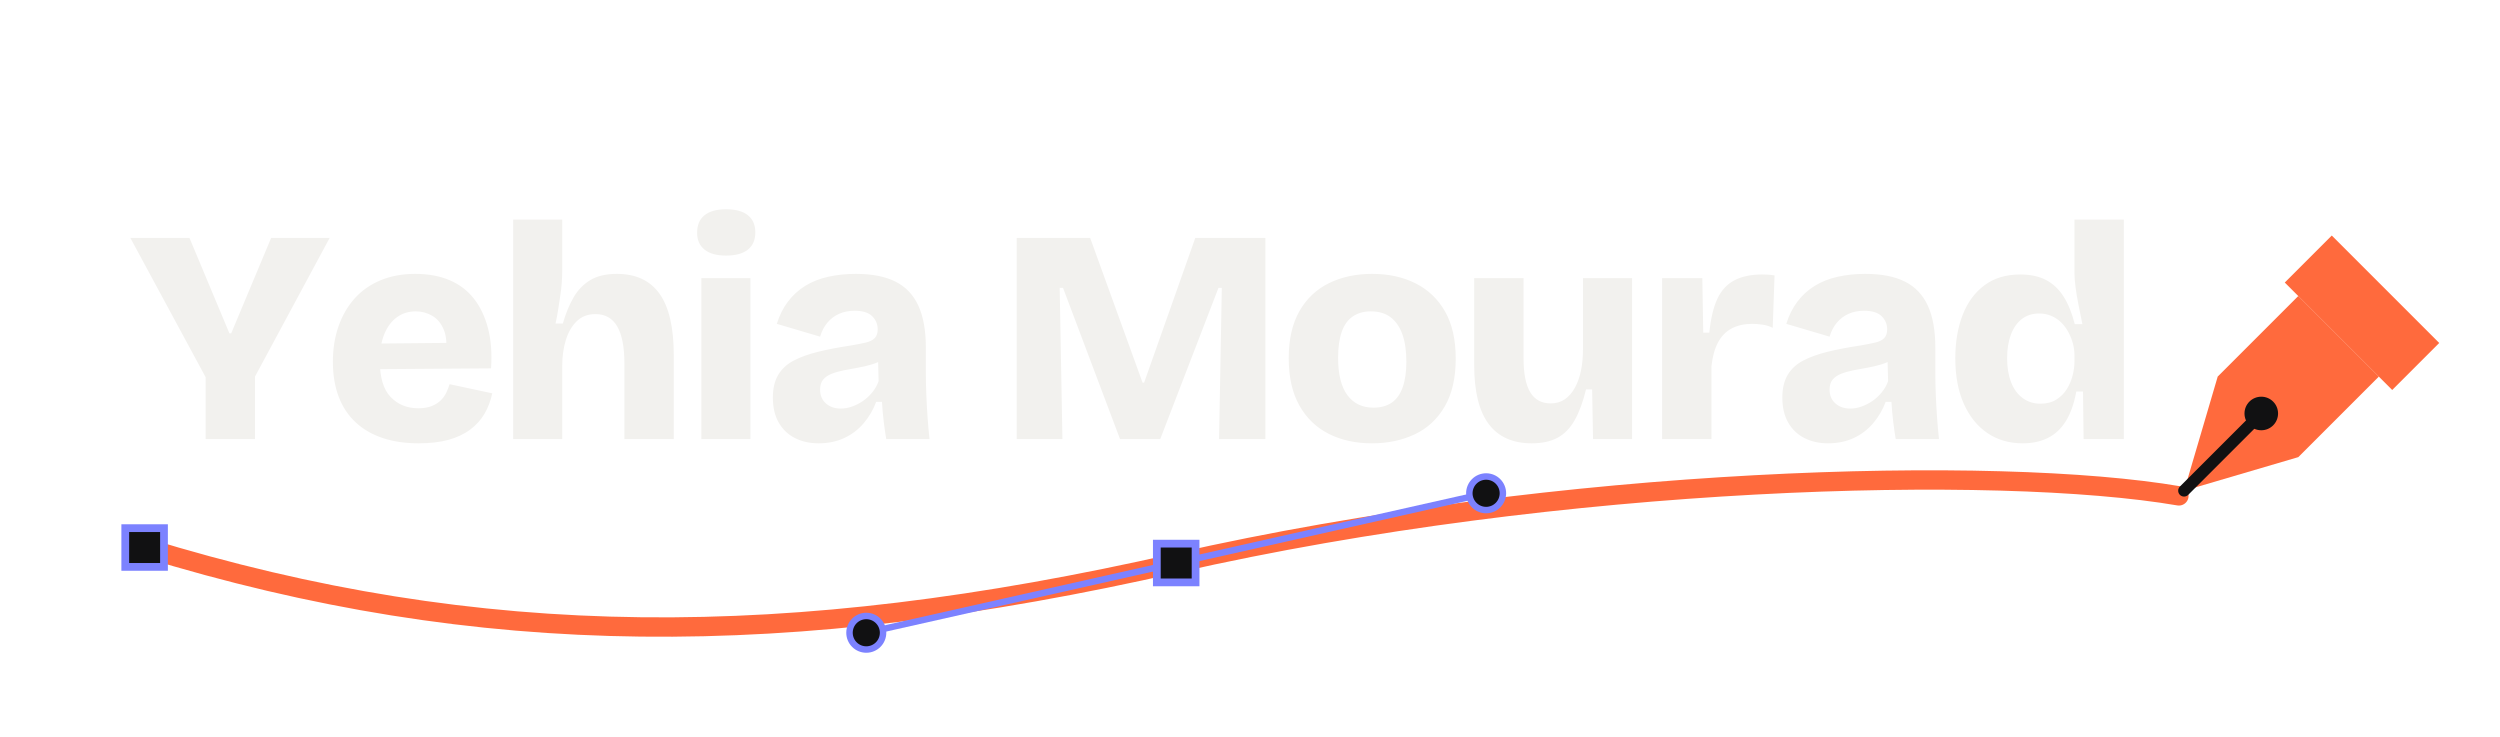
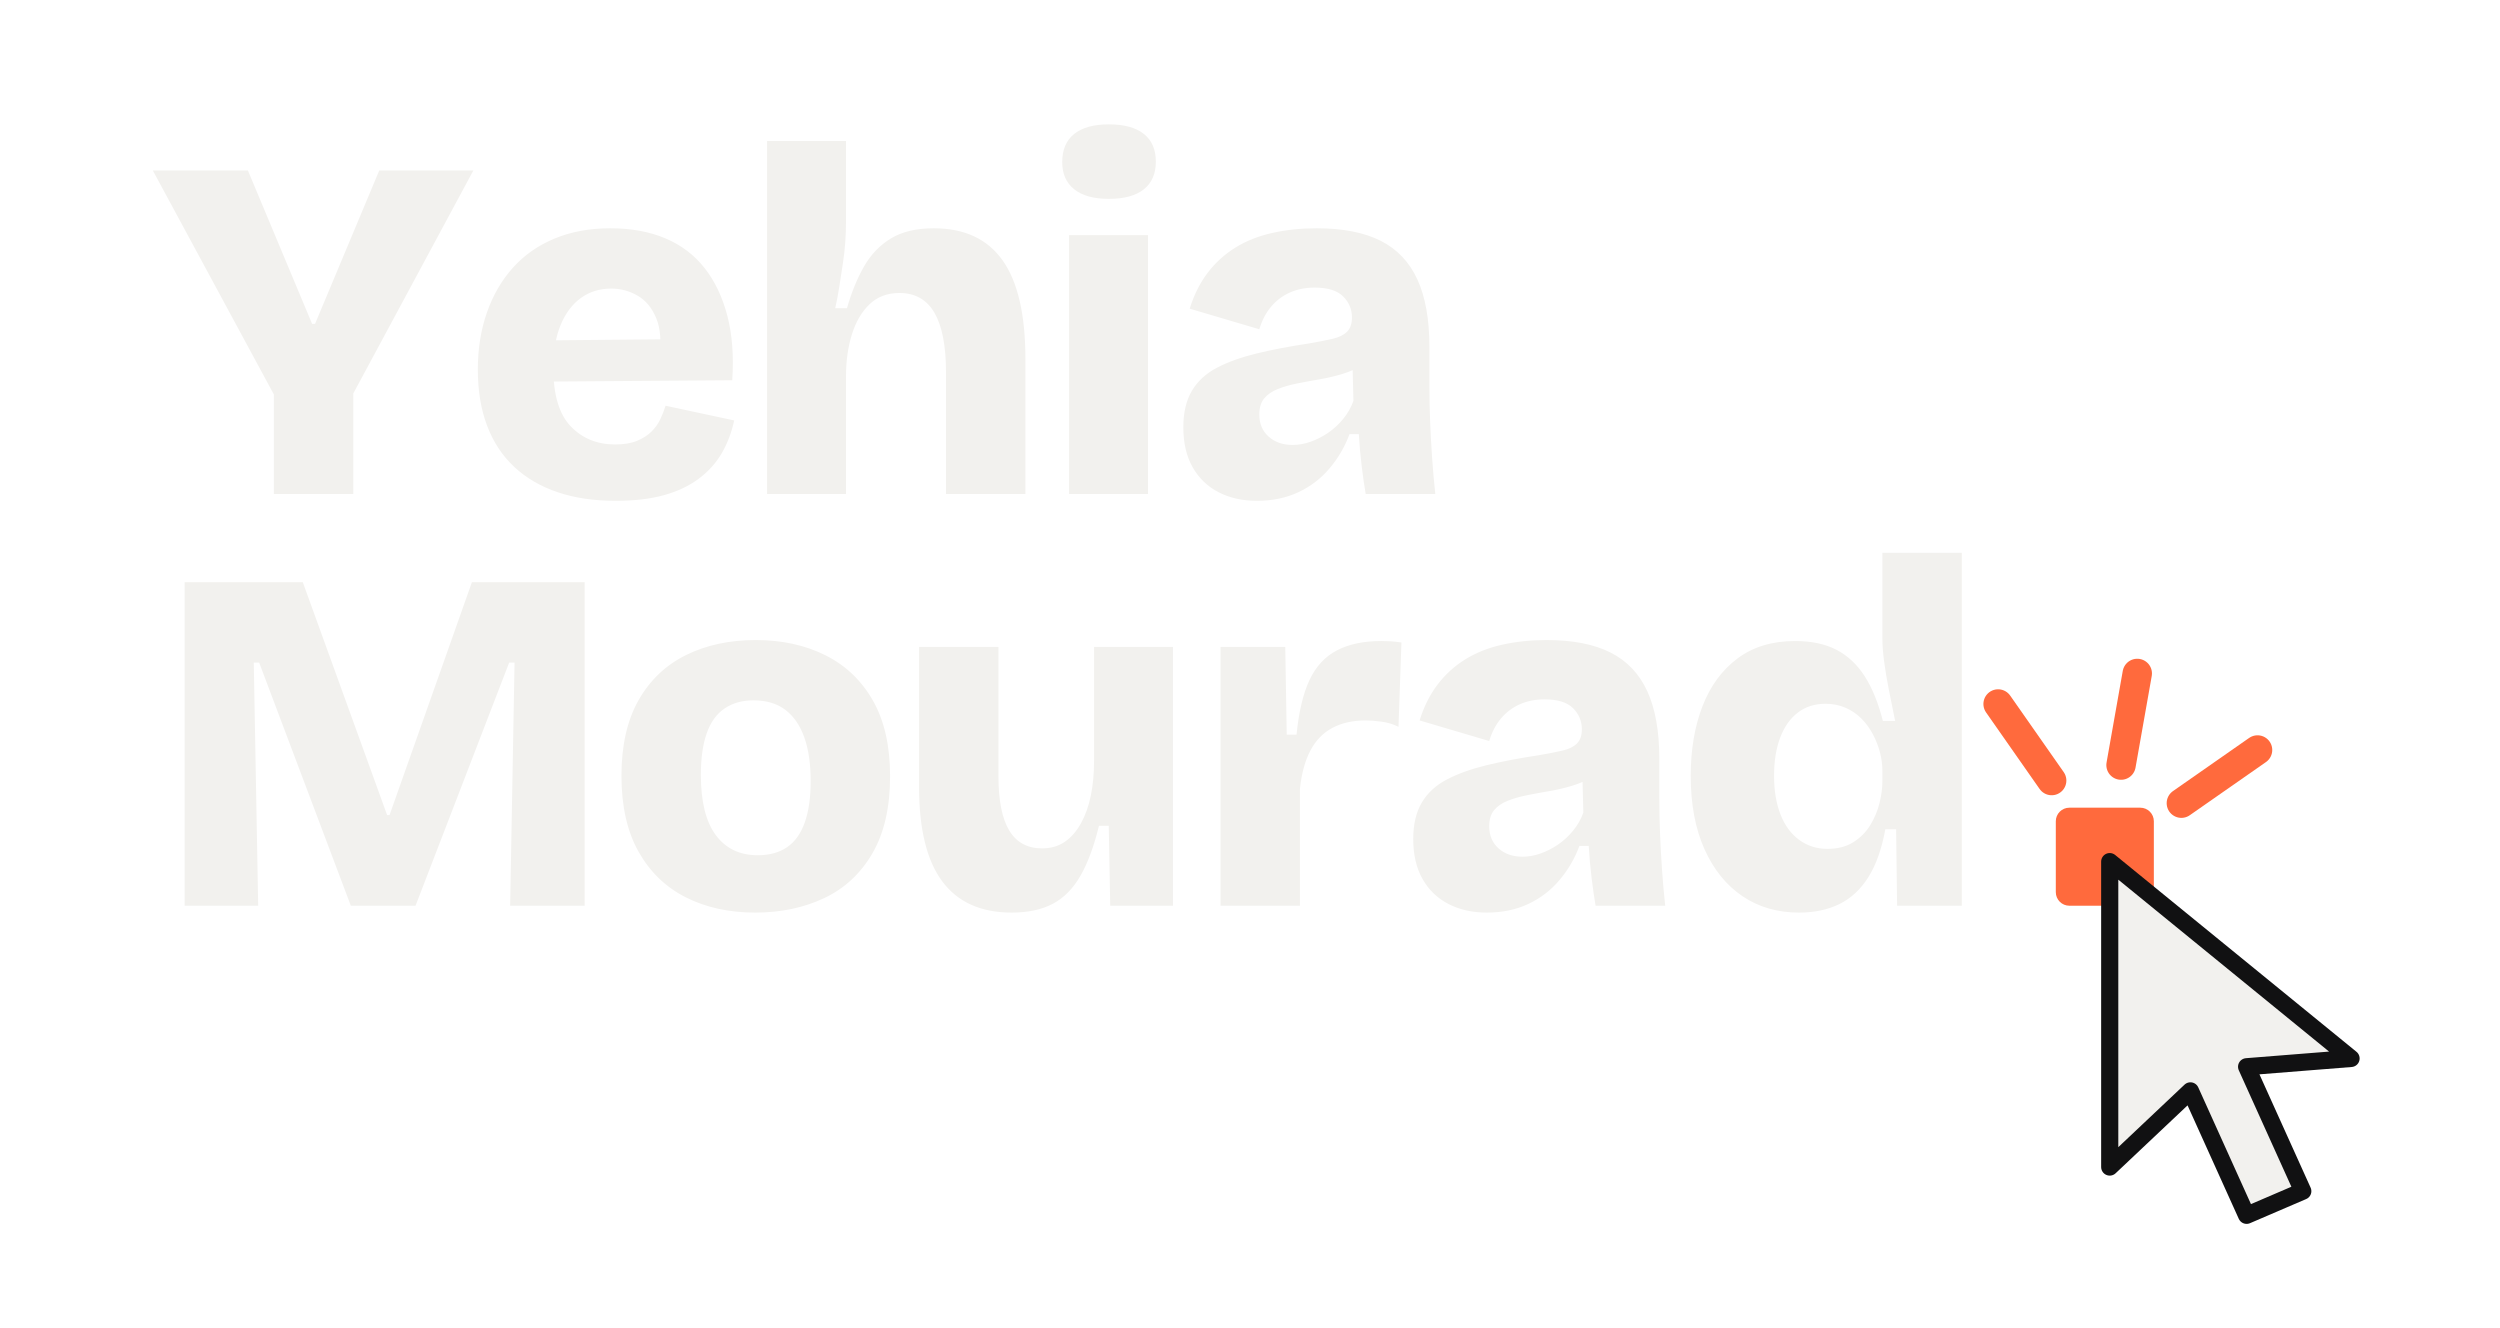
- <svg xmlns="http://www.w3.org/2000/svg" viewBox="0 0 968 285" width="968" height="285">
-   <path d="M79.618 170.0V146.046L50.472 92.12H73.364L88.822 129.054H89.53L104.988 92.12H127.644L98.734 145.81V170.0ZM162.05 171.652Q154.262 171.652 148.126 169.587Q141.99 167.522 137.683 163.51Q133.376 159.498 131.134 153.598Q128.892 147.698 128.892 140.028Q128.892 132.594 131.075 126.34Q133.258 120.086 137.329 115.543Q141.4 111.0 147.359 108.522Q153.318 106.044 160.752 106.044Q168.304 106.044 174.027 108.463Q179.75 110.882 183.467 115.602Q187.184 120.322 188.954 127.107Q190.724 133.892 190.134 142.624L141.4 142.978V133.066L179.278 132.712L172.552 137.314Q173.378 131.414 171.844 127.697Q170.31 123.98 167.36 122.269Q164.41 120.558 160.988 120.558Q156.858 120.558 153.731 122.8Q150.604 125.042 148.834 129.29Q147.064 133.538 147.064 139.674Q147.064 149.35 151.253 153.716Q155.442 158.082 161.932 158.082Q165.118 158.082 167.242 157.197Q169.366 156.312 170.723 154.955Q172.08 153.598 172.847 151.946Q173.614 150.294 174.086 148.76L190.606 152.3Q189.662 156.666 187.597 160.206Q185.532 163.746 182.051 166.342Q178.57 168.938 173.673 170.295Q168.776 171.652 162.05 171.652ZM198.698 170.0V130.352V85.04H217.696V104.51Q217.696 106.87 217.519 109.407Q217.342 111.944 216.929 114.599Q216.516 117.254 216.103 119.968Q215.69 122.682 215.1 125.278H217.932Q219.584 119.496 222.062 115.189Q224.54 110.882 228.552 108.463Q232.564 106.044 238.818 106.044Q249.91 106.044 255.397 113.773Q260.884 121.502 260.884 137.55V170.0H241.768V140.736Q241.768 131.178 238.995 126.399Q236.222 121.62 230.558 121.62Q226.192 121.62 223.36 124.334Q220.528 127.048 219.112 131.591Q217.696 136.134 217.696 141.68V170.0ZM271.572 170.0V107.696H290.57V170.0ZM281.13 98.964Q275.702 98.964 272.811 96.663Q269.92 94.362 269.92 90.114Q269.92 85.63 272.811 83.329Q275.702 81.028 281.13 81.028Q286.676 81.028 289.567 83.329Q292.458 85.63 292.458 89.996Q292.458 94.362 289.567 96.663Q286.676 98.964 281.13 98.964ZM316.952 171.652Q311.76 171.652 307.748 169.587Q303.736 167.522 301.494 163.569Q299.252 159.616 299.252 153.952Q299.252 148.642 301.317 145.161Q303.382 141.68 307.335 139.615Q311.288 137.55 316.834 136.193Q322.38 134.836 329.46 133.774Q332.882 133.184 335.183 132.653Q337.484 132.122 338.664 130.942Q339.844 129.762 339.844 127.52Q339.844 124.57 337.72 122.446Q335.596 120.322 330.876 120.322Q327.572 120.322 324.917 121.502Q322.262 122.682 320.374 124.924Q318.486 127.166 317.542 130.352L300.786 125.396Q302.32 120.44 305.093 116.782Q307.866 113.124 311.76 110.705Q315.654 108.286 320.669 107.165Q325.684 106.044 331.348 106.044Q340.788 106.044 346.747 109.053Q352.706 112.062 355.597 118.375Q358.488 124.688 358.488 134.6V144.158Q358.488 148.406 358.665 152.713Q358.842 157.02 359.137 161.327Q359.432 165.634 359.904 170.0H343.148Q342.676 167.286 342.204 163.451Q341.732 159.616 341.496 155.604H339.254Q337.602 160.088 334.475 163.805Q331.348 167.522 326.923 169.587Q322.498 171.652 316.952 171.652ZM325.566 158.2Q327.69 158.2 329.873 157.433Q332.056 156.666 334.062 155.309Q336.068 153.952 337.72 151.946Q339.372 149.94 340.198 147.58L339.962 138.258L342.558 138.848Q340.316 140.264 337.602 141.09Q334.888 141.916 332.115 142.388Q329.342 142.86 326.687 143.391Q324.032 143.922 321.967 144.748Q319.902 145.574 318.722 146.99Q317.542 148.406 317.542 150.884Q317.542 154.188 319.784 156.194Q322.026 158.2 325.566 158.2ZM393.67 170.0V92.12H422.108L442.404 148.17H442.994L462.818 92.12H489.958V170.0H472.022L473.084 111.472H471.786L449.248 170.0H433.672L411.606 111.472H410.308L411.37 170.0ZM531.208 171.652Q521.768 171.652 514.511 167.994Q507.254 164.336 503.124 157.02Q498.994 149.704 498.994 138.73Q498.994 127.756 503.124 120.499Q507.254 113.242 514.57 109.643Q521.886 106.044 531.326 106.044Q540.766 106.044 548.082 109.702Q555.398 113.36 559.528 120.617Q563.658 127.874 563.658 138.848Q563.658 150.058 559.41 157.374Q555.162 164.69 547.787 168.171Q540.412 171.652 531.208 171.652ZM531.798 157.846Q536.046 157.846 538.878 155.899Q541.71 153.952 543.126 149.94Q544.542 145.928 544.542 140.028Q544.542 133.774 543.008 129.467Q541.474 125.16 538.465 122.859Q535.456 120.558 530.736 120.558Q526.724 120.558 523.833 122.505Q520.942 124.452 519.526 128.464Q518.11 132.476 518.11 138.494Q518.11 148.17 521.709 153.008Q525.308 157.846 531.798 157.846ZM593.108 171.652Q582.016 171.652 576.411 164.159Q570.806 156.666 570.806 141.326V107.696H589.922V138.848Q589.922 147.58 592.518 151.887Q595.114 156.194 600.424 156.194Q603.61 156.194 605.911 154.601Q608.212 153.008 609.805 150.117Q611.398 147.226 612.165 143.45Q612.932 139.674 612.932 135.19V107.696H631.93V144.748V170.0H616.826L616.472 150.766H614.112Q612.342 158.082 609.687 162.743Q607.032 167.404 603.02 169.528Q599.008 171.652 593.108 171.652ZM643.562 170.0V141.09V107.696H659.138L659.492 128.818H661.852Q662.678 120.558 664.979 115.661Q667.28 110.764 671.587 108.522Q675.894 106.28 682.266 106.28Q683.21 106.28 684.39 106.339Q685.57 106.398 687.104 106.634L686.396 126.93Q684.508 125.986 682.325 125.691Q680.142 125.396 678.49 125.396Q673.888 125.396 670.525 127.166Q667.162 128.936 665.215 132.594Q663.268 136.252 662.678 141.798V170.0ZM707.822 171.652Q702.63 171.652 698.618 169.587Q694.606 167.522 692.364 163.569Q690.122 159.616 690.122 153.952Q690.122 148.642 692.187 145.161Q694.252 141.68 698.205 139.615Q702.158 137.55 707.704 136.193Q713.25 134.836 720.33 133.774Q723.752 133.184 726.053 132.653Q728.354 132.122 729.534 130.942Q730.714 129.762 730.714 127.52Q730.714 124.57 728.59 122.446Q726.466 120.322 721.746 120.322Q718.442 120.322 715.787 121.502Q713.132 122.682 711.244 124.924Q709.356 127.166 708.412 130.352L691.656 125.396Q693.19 120.44 695.963 116.782Q698.736 113.124 702.63 110.705Q706.524 108.286 711.539 107.165Q716.554 106.044 722.218 106.044Q731.658 106.044 737.617 109.053Q743.576 112.062 746.467 118.375Q749.358 124.688 749.358 134.6V144.158Q749.358 148.406 749.535 152.713Q749.712 157.02 750.007 161.327Q750.302 165.634 750.774 170.0H734.018Q733.546 167.286 733.074 163.451Q732.602 159.616 732.366 155.604H730.124Q728.472 160.088 725.345 163.805Q722.218 167.522 717.793 169.587Q713.368 171.652 707.822 171.652ZM716.436 158.2Q718.56 158.2 720.743 157.433Q722.926 156.666 724.932 155.309Q726.938 153.952 728.59 151.946Q730.242 149.94 731.068 147.58L730.832 138.258L733.428 138.848Q731.186 140.264 728.472 141.09Q725.758 141.916 722.985 142.388Q720.212 142.86 717.557 143.391Q714.902 143.922 712.837 144.748Q710.772 145.574 709.592 146.99Q708.412 148.406 708.412 150.884Q708.412 154.188 710.654 156.194Q712.896 158.2 716.436 158.2ZM783.174 171.652Q775.386 171.652 769.545 167.699Q763.704 163.746 760.4 156.371Q757.096 148.996 757.096 138.73Q757.096 129.29 759.928 121.974Q762.76 114.658 768.365 110.469Q773.97 106.28 782.23 106.28Q788.13 106.28 792.201 108.404Q796.272 110.528 798.986 114.776Q801.7 119.024 803.352 125.514H806.302Q805.476 121.502 804.768 117.903Q804.06 114.304 803.647 111.177Q803.234 108.05 803.234 105.69V85.04H822.35V139.556V170.0H806.774L806.538 151.592H803.942Q802.644 158.672 799.871 163.097Q797.098 167.522 792.909 169.587Q788.72 171.652 783.174 171.652ZM790.018 156.312Q793.676 156.312 796.213 154.719Q798.75 153.126 800.284 150.648Q801.818 148.17 802.526 145.338Q803.234 142.506 803.234 140.028V137.55Q803.234 135.308 802.644 133.066Q802.054 130.824 800.933 128.7Q799.812 126.576 798.16 124.924Q796.508 123.272 794.325 122.328Q792.142 121.384 789.546 121.384Q785.652 121.384 782.879 123.508Q780.106 125.632 778.631 129.526Q777.156 133.42 777.156 138.73Q777.156 144.04 778.69 147.993Q780.224 151.946 783.174 154.129Q786.124 156.312 790.018 156.312Z" fill="#f2f1ee" />
-   <path d="M56 212 C186 252 305.426 252 455.426 218 S773.666 180 843.666 192" fill="none" stroke="#ff6a3d" stroke-width="7.5" stroke-linecap="round" />
-   <path d="M335.426 245 L575.426 191" stroke="#7c82ff" stroke-width="2.5" />
-   <circle cx="335.426" cy="245" r="6.5" fill="#111112" stroke="#7c82ff" stroke-width="2.5" />
-   <circle cx="575.426" cy="191" r="6.5" fill="#111112" stroke="#7c82ff" stroke-width="2.5" />
-   <rect x="48.5" y="204.5" width="15" height="15" fill="#111112" stroke="#7c82ff" stroke-width="3" />
-   <rect x="447.926" y="210.5" width="15" height="15" fill="#111112" stroke="#7c82ff" stroke-width="3" />
-   <path d="M845.7 190.0 L858.7 145.8 L889.9 114.6 L921.1 145.8 L889.9 177.0 Z" fill="#ff6a3d" />
-   <path d="M845.666 190 L874.266 161.4" stroke="#111112" stroke-width="4.55" stroke-linecap="round" />
-   <circle cx="875.566" cy="160.1" r="6.5" fill="#111112" />
-   <path d="M884.666 109.4 L926.266 151.0 L944.466 132.8 L902.866 91.2 Z" fill="#ff6a3d" />
+ <svg xmlns="http://www.w3.org/2000/svg" viewBox="0 0 663 352" width="663" height="352">
+   <path d="M72.63 131.0V104.61L40.52 45.2H65.74L82.77 85.89H83.55L100.58 45.2H125.54L93.69 104.35V131.0ZM163.25 132.82Q154.67 132.82 147.91 130.545Q141.15 128.27 136.405 123.85Q131.66 119.43 129.19 112.93Q126.72 106.43 126.72 97.98Q126.72 89.79 129.125 82.9Q131.53 76.01 136.015 71.005Q140.5 66.0 147.065 63.27Q153.63 60.54 161.82 60.54Q170.14 60.54 176.445 63.205Q182.75 65.87 186.845 71.07Q190.94 76.27 192.89 83.745Q194.84 91.22 194.19 100.84L140.5 101.23V90.31L182.23 89.92L174.82 94.99Q175.73 88.49 174.04 84.395Q172.35 80.3 169.1 78.415Q165.85 76.53 162.08 76.53Q157.53 76.53 154.085 79.0Q150.64 81.47 148.69 86.15Q146.74 90.83 146.74 97.59Q146.74 108.25 151.355 113.06Q155.97 117.87 163.12 117.87Q166.63 117.87 168.97 116.895Q171.31 115.92 172.805 114.425Q174.3 112.93 175.145 111.11Q175.99 109.29 176.51 107.6L194.71 111.5Q193.67 116.31 191.395 120.21Q189.12 124.11 185.285 126.97Q181.45 129.83 176.055 131.325Q170.66 132.82 163.25 132.82ZM203.43 131.0V87.32V37.4H224.36V58.85Q224.36 61.45 224.165 64.245Q223.97 67.04 223.515 69.965Q223.06 72.89 222.605 75.88Q222.15 78.87 221.5 81.73H224.62Q226.44 75.36 229.17 70.615Q231.9 65.87 236.32 63.205Q240.74 60.54 247.63 60.54Q259.85 60.54 265.895 69.055Q271.94 77.57 271.94 95.25V131.0H250.88V98.76Q250.88 88.23 247.825 82.965Q244.77 77.7 238.53 77.7Q233.72 77.7 230.6 80.69Q227.48 83.68 225.92 88.685Q224.36 93.69 224.36 99.8V131.0ZM283.52 131.0V62.36H304.45V131.0ZM294.05 52.74Q288.07 52.74 284.885 50.205Q281.7 47.67 281.7 42.99Q281.7 38.05 284.885 35.515Q288.07 32.98 294.05 32.98Q300.16 32.98 303.345 35.515Q306.53 38.05 306.53 42.86Q306.53 47.67 303.345 50.205Q300.16 52.74 294.05 52.74ZM333.32 132.82Q327.6 132.82 323.18 130.545Q318.76 128.27 316.29 123.915Q313.82 119.56 313.82 113.32Q313.82 107.47 316.095 103.635Q318.37 99.8 322.725 97.525Q327.08 95.25 333.19 93.755Q339.3 92.26 347.1 91.09Q350.87 90.44 353.405 89.855Q355.94 89.27 357.24 87.97Q358.54 86.67 358.54 84.2Q358.54 80.95 356.2 78.61Q353.86 76.27 348.66 76.27Q345.02 76.27 342.095 77.57Q339.17 78.87 337.09 81.34Q335.01 83.81 333.97 87.32L315.51 81.86Q317.2 76.4 320.255 72.37Q323.31 68.34 327.6 65.675Q331.89 63.01 337.415 61.775Q342.94 60.54 349.18 60.54Q359.58 60.54 366.145 63.855Q372.71 67.17 375.895 74.125Q379.08 81.08 379.08 92.0V102.53Q379.08 107.21 379.275 111.955Q379.47 116.7 379.795 121.445Q380.12 126.19 380.64 131.0H362.18Q361.66 128.01 361.14 123.785Q360.62 119.56 360.36 115.14H357.89Q356.07 120.08 352.625 124.175Q349.18 128.27 344.305 130.545Q339.43 132.82 333.32 132.82ZM342.81 118.0Q345.15 118.0 347.555 117.155Q349.96 116.31 352.17 114.815Q354.38 113.32 356.2 111.11Q358.02 108.9 358.93 106.3L358.67 96.03L361.53 96.68Q359.06 98.24 356.07 99.15Q353.08 100.06 350.025 100.58Q346.97 101.1 344.045 101.685Q341.12 102.27 338.845 103.18Q336.57 104.09 335.27 105.65Q333.97 107.21 333.97 109.94Q333.97 113.58 336.44 115.79Q338.91 118.0 342.81 118.0Z" fill="#f2f1ee" />
+   <path d="M48.97 240.2V154.4H80.3L102.66 216.15H103.31L125.15 154.4H155.05V240.2H135.29L136.46 175.72H135.03L110.2 240.2H93.04L68.73 175.72H67.3L68.47 240.2ZM200.3 242.02Q189.9 242.02 181.905 237.99Q173.91 233.96 169.36 225.9Q164.81 217.84 164.81 205.75Q164.81 193.66 169.36 185.665Q173.91 177.67 181.97 173.705Q190.03 169.74 200.43 169.74Q210.83 169.74 218.89 173.77Q226.95 177.8 231.5 185.795Q236.05 193.79 236.05 205.88Q236.05 218.23 231.37 226.29Q226.69 234.35 218.565 238.185Q210.44 242.02 200.3 242.02ZM200.95 226.81Q205.63 226.81 208.75 224.665Q211.87 222.52 213.43 218.1Q214.99 213.68 214.99 207.18Q214.99 200.29 213.3 195.545Q211.61 190.8 208.295 188.265Q204.98 185.73 199.78 185.73Q195.36 185.73 192.175 187.875Q188.99 190.02 187.43 194.44Q185.87 198.86 185.87 205.49Q185.87 216.15 189.835 221.48Q193.8 226.81 200.95 226.81ZM268.3 242.02Q256.08 242.02 249.905 233.765Q243.73 225.51 243.73 208.61V171.56H264.79V205.88Q264.79 215.5 267.65 220.245Q270.51 224.99 276.36 224.99Q279.87 224.99 282.405 223.235Q284.94 221.48 286.695 218.295Q288.45 215.11 289.295 210.95Q290.14 206.79 290.14 201.85V171.56H311.07V212.38V240.2H294.43L294.04 219.01H291.44Q289.49 227.07 286.565 232.205Q283.64 237.34 279.22 239.68Q274.8 242.02 268.3 242.02ZM323.69 240.2V208.35V171.56H340.85L341.24 194.83H343.84Q344.75 185.73 347.285 180.335Q349.82 174.94 354.565 172.47Q359.31 170.0 366.33 170.0Q367.37 170.0 368.67 170.065Q369.97 170.13 371.66 170.39L370.88 192.75Q368.8 191.71 366.395 191.385Q363.99 191.06 362.17 191.06Q357.1 191.06 353.395 193.01Q349.69 194.96 347.545 198.99Q345.4 203.02 344.75 209.13V240.2ZM394.29 242.02Q388.57 242.02 384.15 239.745Q379.73 237.47 377.26 233.115Q374.79 228.76 374.79 222.52Q374.79 216.67 377.065 212.835Q379.34 209.0 383.695 206.725Q388.05 204.45 394.16 202.955Q400.27 201.46 408.07 200.29Q411.84 199.64 414.375 199.055Q416.91 198.47 418.21 197.17Q419.51 195.87 419.51 193.4Q419.51 190.15 417.17 187.81Q414.83 185.47 409.63 185.47Q405.99 185.47 403.065 186.77Q400.14 188.07 398.06 190.54Q395.98 193.01 394.94 196.52L376.48 191.06Q378.17 185.6 381.225 181.57Q384.28 177.54 388.57 174.875Q392.86 172.21 398.385 170.975Q403.91 169.74 410.15 169.74Q420.55 169.74 427.115 173.055Q433.68 176.37 436.865 183.325Q440.05 190.28 440.05 201.2V211.73Q440.05 216.41 440.245 221.155Q440.44 225.9 440.765 230.645Q441.09 235.39 441.61 240.2H423.15Q422.63 237.21 422.11 232.985Q421.59 228.76 421.33 224.34H418.86Q417.04 229.28 413.595 233.375Q410.15 237.47 405.275 239.745Q400.4 242.02 394.29 242.02ZM403.78 227.2Q406.12 227.2 408.525 226.355Q410.93 225.51 413.14 224.015Q415.35 222.52 417.17 220.31Q418.99 218.1 419.9 215.5L419.64 205.23L422.5 205.88Q420.03 207.44 417.04 208.35Q414.05 209.26 410.995 209.78Q407.94 210.3 405.015 210.885Q402.09 211.47 399.815 212.38Q397.54 213.29 396.24 214.85Q394.94 216.41 394.94 219.14Q394.94 222.78 397.41 224.99Q399.88 227.2 403.78 227.2ZM477.11 242.02Q468.53 242.02 462.095 237.665Q455.66 233.31 452.02 225.185Q448.38 217.06 448.38 205.75Q448.38 195.35 451.5 187.29Q454.62 179.23 460.795 174.615Q466.97 170.0 476.07 170.0Q482.57 170.0 487.055 172.34Q491.54 174.68 494.53 179.36Q497.52 184.04 499.34 191.19H502.59Q501.68 186.77 500.9 182.805Q500.12 178.84 499.665 175.395Q499.21 171.95 499.21 169.35V146.6H520.27V206.66V240.2H503.11L502.85 219.92H499.99Q498.56 227.72 495.505 232.595Q492.45 237.47 487.835 239.745Q483.22 242.02 477.11 242.02ZM484.65 225.12Q488.68 225.12 491.475 223.365Q494.27 221.61 495.96 218.88Q497.65 216.15 498.43 213.03Q499.21 209.91 499.21 207.18V204.45Q499.21 201.98 498.56 199.51Q497.91 197.04 496.675 194.7Q495.44 192.36 493.62 190.54Q491.8 188.72 489.395 187.68Q486.99 186.64 484.13 186.64Q479.84 186.64 476.785 188.98Q473.73 191.32 472.105 195.61Q470.48 199.9 470.48 205.75Q470.48 211.6 472.17 215.955Q473.86 220.31 477.11 222.715Q480.36 225.12 484.65 225.12Z" fill="#f2f1ee" />
+   <g stroke="#ff6a3d" stroke-width="7.8" stroke-linecap="round">
+     <path d="M544.1 207.0 L529.9 186.7" />
+     <path d="M562.5 202.9 L566.8 178.6" />
+     <path d="M578.5 213.0 L598.7 198.9" />
+   </g>
+   <rect x="545.2" y="214.2" width="26.0" height="26.0" rx="3.6" fill="#ff6a3d" />
+   <path d="M559.5 228.5 L559.5 309.5 L580.9 289.3 L595.8 322.3 L610.7 315.9 L595.8 282.9 L623.5 280.7 Z" fill="#f2f1ee" stroke="#111112" stroke-width="4.55" stroke-linejoin="round" />
</svg>
